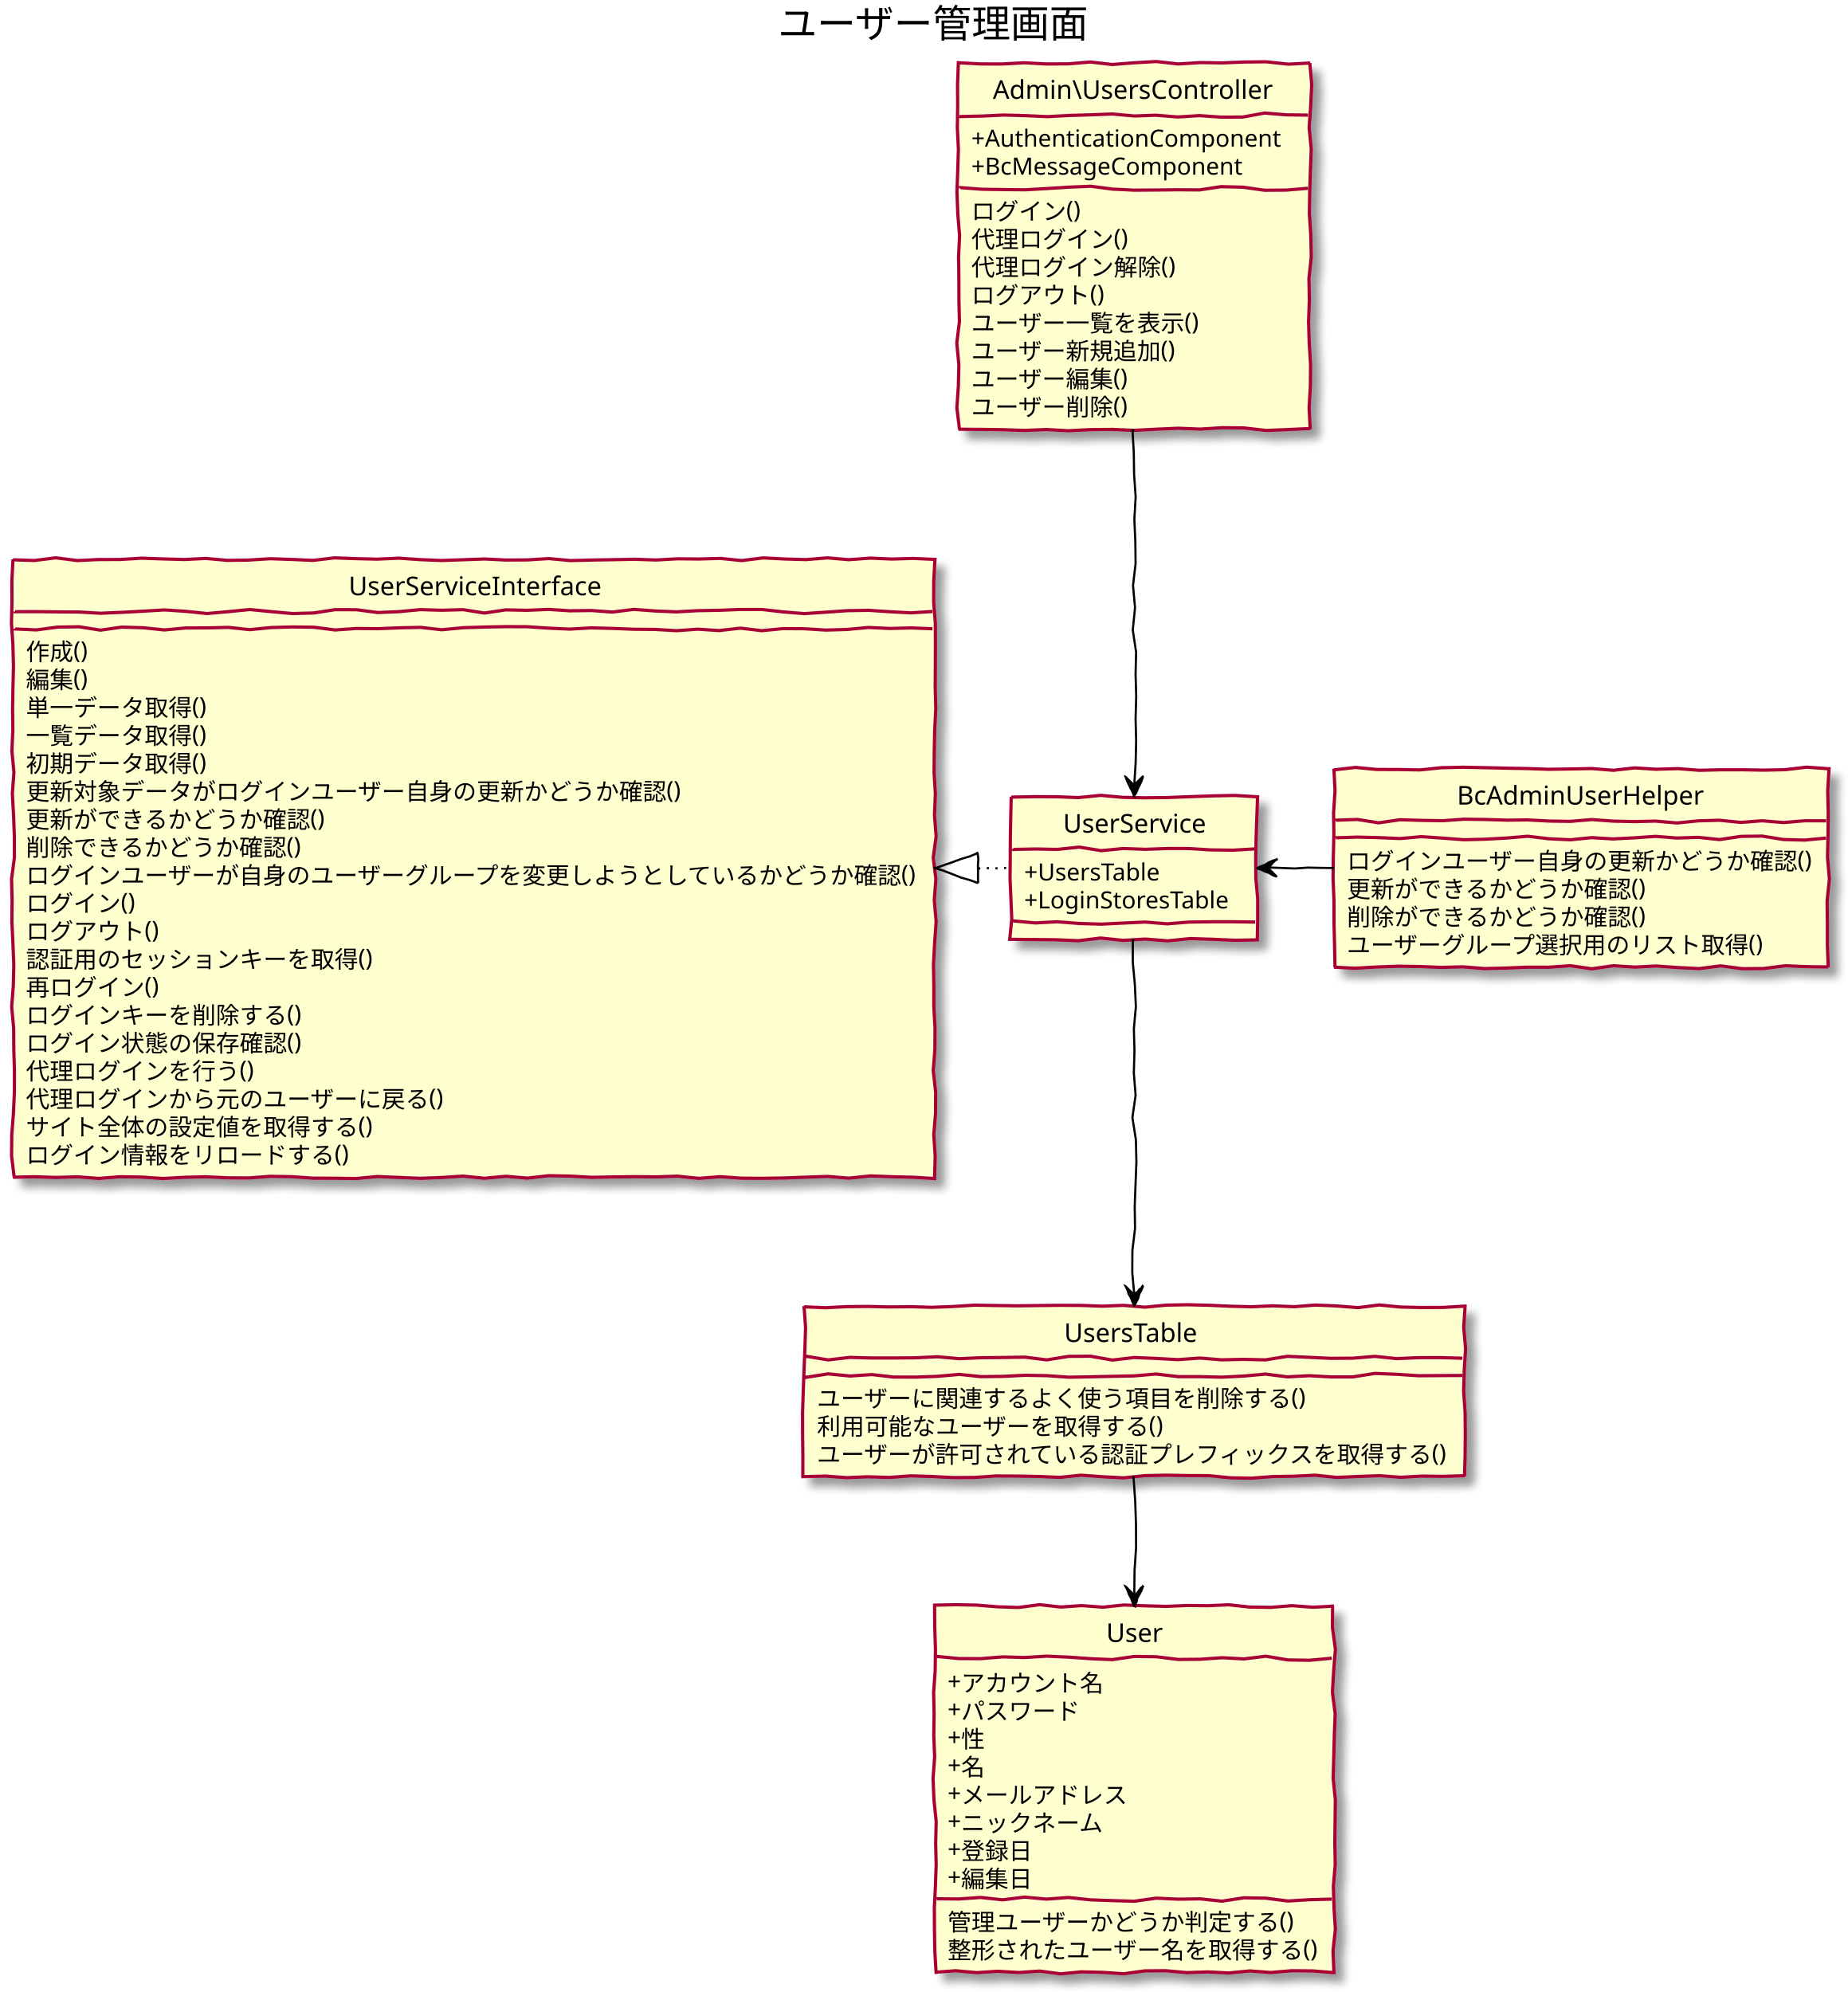
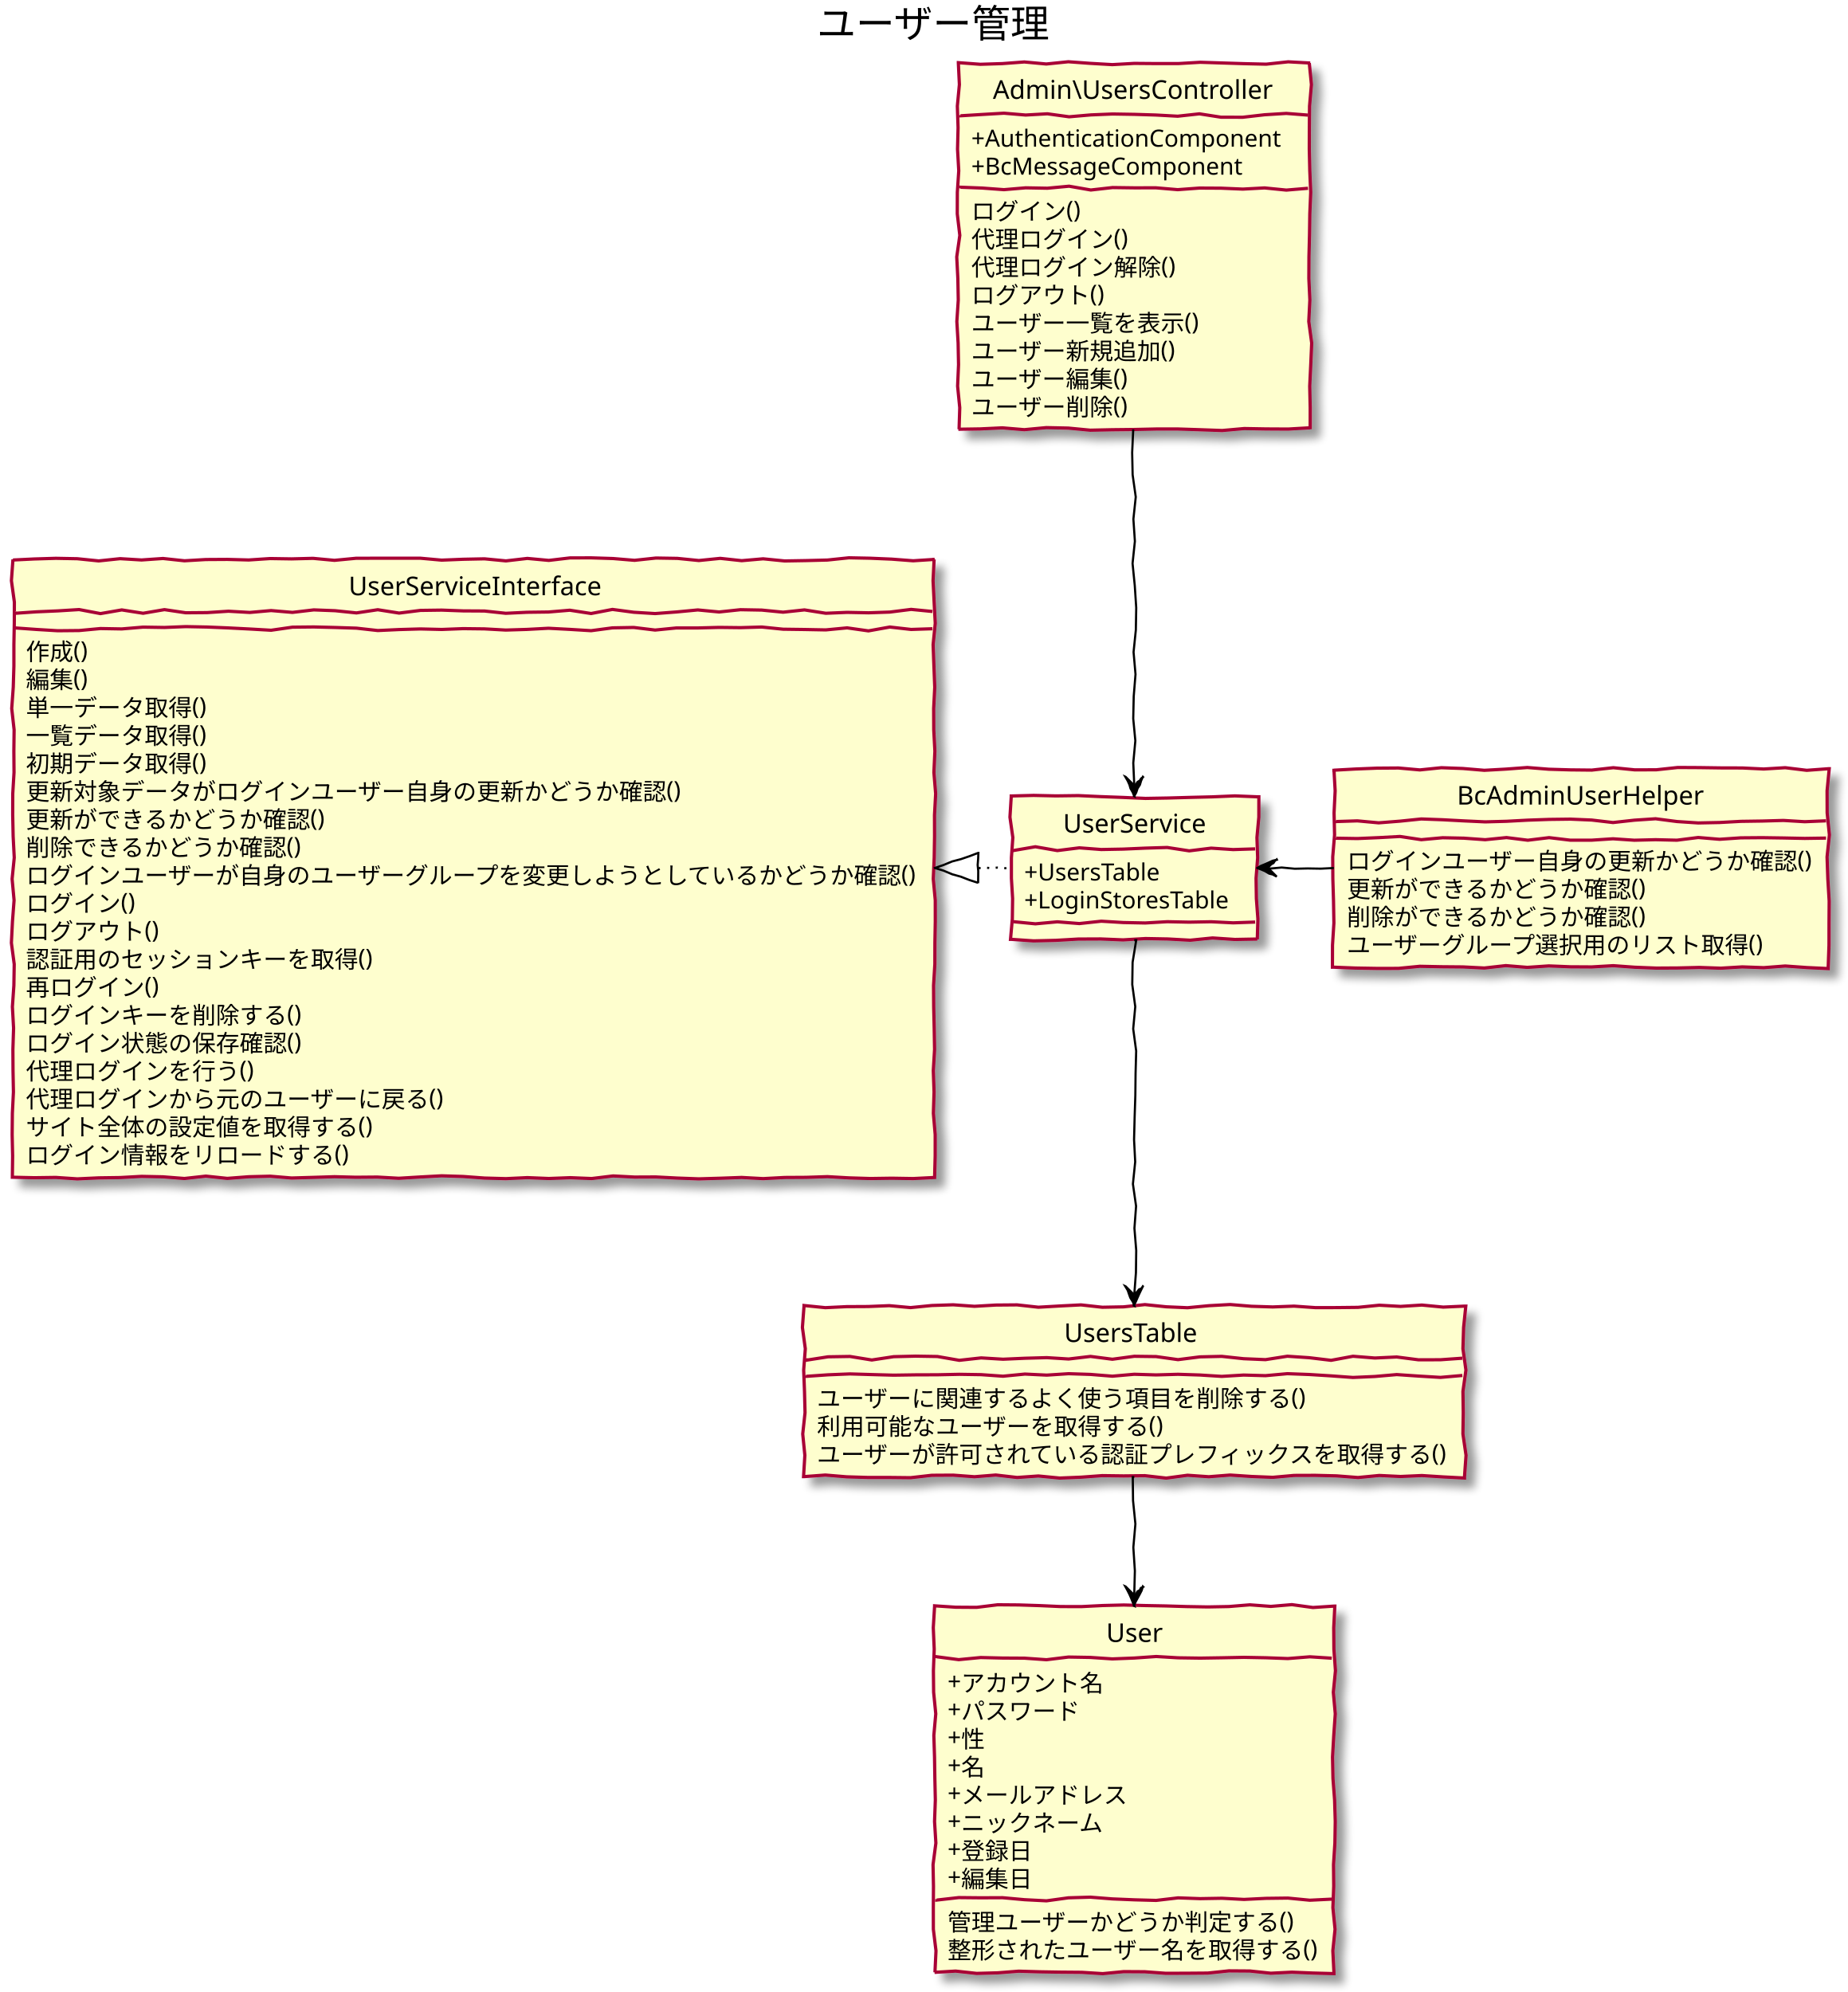
<svg xmlns="http://www.w3.org/2000/svg" contentScriptType="application/ecmascript" contentStyleType="text/css" height="923px" preserveAspectRatio="none" style="width:856px;height:923px;" version="1.1" viewBox="0 0 856 923" width="856px" zoomAndPan="magnify">
  <defs>
-     <filter height="300%" id="f0emrme" width="300%" x="-1" y="-1">
+     <filter height="300%" id="fytlqf5" width="300%" x="-1" y="-1">
      <feGaussianBlur result="blurOut" stdDeviation="2.0" />
      <feColorMatrix in="blurOut" result="blurOut2" type="matrix" values="0 0 0 0 0 0 0 0 0 0 0 0 0 0 0 0 0 0 .4 0" />
      <feOffset dx="4.0" dy="4.0" in="blurOut2" result="blurOut3" />
      <feBlend in="SourceGraphic" in2="blurOut3" mode="normal" />
    </filter>
  </defs>
  <g>
-     <text fill="#000000" font-family="sans-serif" font-size="18" lengthAdjust="spacingAndGlyphs" textLength="144" x="360.5" y="17.402">ユーザー管理画面</text>
-     <polygon fill="#FEFECE" filter="url(#f0emrme)" points="444,29.199,444,29.063,454.188,29.619,464.375,29.653,474.562,29.082,484.75,29.64,494.938,29.583,505.125,28.724,515.312,29.893,525.5,29.086,535.688,28.51,545.875,29.641,556.062,28.994,566.25,29.142,576.438,28.737,586.625,28.631,596.812,29.731,607,29.199,606.834,29.199,607.717,39.181,607.228,49.162,606.526,59.143,607.493,69.125,607.094,79.106,606.78,89.088,606.628,99.069,607.294,109.05,607.509,119.032,606.426,129.013,606.621,138.994,606.256,148.976,606.55,158.957,607.182,168.939,607.087,178.92,606.511,188.901,607,198.883,607,198.557,596.812,199.026,586.625,199.451,576.438,198.29,566.25,198.179,556.062,198.818,545.875,198.419,535.688,198.871,525.5,199.399,515.312,198.963,505.125,199.067,494.938,199.581,484.75,199.014,474.562,199.436,464.375,199.088,454.188,198.946,444,198.883,444.522,198.883,443.313,188.901,444.01,178.92,444.24,168.939,443.276,158.957,444.504,148.976,444.27,138.994,444.242,129.013,444.106,119.032,444.578,109.05,443.741,99.069,443.357,89.088,443.703,79.106,444.027,69.125,443.531,59.143,443.686,49.162,443.625,39.181,444,29.199" style="stroke: #A80036; stroke-width: 1.5;" />
+     <text fill="#000000" font-family="sans-serif" font-size="18" lengthAdjust="spacingAndGlyphs" textLength="108" x="378.5" y="17.402">ユーザー管理</text>
+     <polygon fill="#FEFECE" filter="url(#fytlqf5)" points="444,29.199,444,29.03,454.188,29.792,464.375,29.469,474.562,28.709,484.75,29.657,494.938,28.611,505.125,29.357,515.312,29.944,525.5,29.371,535.688,29.456,545.875,29.457,556.062,28.858,566.25,29.179,576.438,29.5,586.625,29.736,596.812,28.641,607,29.199,606.585,29.199,607.575,39.181,606.704,49.162,606.61,59.143,606.586,69.125,606.818,79.106,607.25,89.088,606.828,99.069,606.682,109.05,606.432,119.032,606.383,129.013,606.853,138.994,606.349,148.976,607.705,158.957,607.265,168.939,606.784,178.92,607.012,188.901,607,198.883,607,198.208,596.812,198.8,586.625,198.744,576.438,198.565,566.25,199.473,556.062,199.108,545.875,198.774,535.688,198.773,525.5,198.999,515.312,199.108,505.125,199.326,494.938,198.35,484.75,198.134,474.562,199.085,464.375,198.237,454.188,198.728,444,198.883,444.338,198.883,444.653,188.901,443.655,178.92,444.091,168.939,443.893,158.957,443.305,148.976,443.963,138.994,443.769,129.013,443.255,119.032,444.683,109.05,443.505,99.069,443.532,89.088,444.191,79.106,443.621,69.125,443.87,59.143,443.536,49.162,444.483,39.181,444,29.199" style="stroke: #A80036; stroke-width: 1.5;" />
    <text fill="#000000" font-family="sans-serif" font-size="12" lengthAdjust="spacingAndGlyphs" textLength="131" x="460" y="45.801">Admin\UsersController</text>
-     <path d="M445,53.332 L445,53.994 L455.062,53.775 L465.125,53.301 L475.188,53.592 L485.25,54.041 L495.312,53.51 L505.375,53.201 L515.438,52.822 L525.5,53.739 L535.562,53.393 L545.625,54.204 L555.688,53.571 L565.75,54.272 L575.812,54.227 L585.875,52.379 L595.938,53.209 L606,53.332 " fill="#FEFECE" style="stroke: #A80036; stroke-width: 1.5;" />
+     <path d="M445,53.332 L445,53.653 L455.062,53.036 L465.125,52.451 L475.188,53.299 L485.25,52.729 L495.312,54.113 L505.375,53.241 L515.438,52.82 L525.5,52.985 L535.562,53.294 L545.625,53.848 L555.688,52.743 L565.75,54.315 L575.812,54.324 L585.875,53.174 L595.938,52.548 L606,53.332 " fill="#FEFECE" style="stroke: #A80036; stroke-width: 1.5;" />
    <text fill="#000000" font-family="sans-serif" font-size="11" lengthAdjust="spacingAndGlyphs" textLength="151" x="450" y="67.967">+AuthenticationComponent</text>
    <text fill="#000000" font-family="sans-serif" font-size="11" lengthAdjust="spacingAndGlyphs" textLength="130" x="450" y="80.922">+BcMessageComponent</text>
-     <path d="M445,87.242 L445,86.943 L455.062,87.695 L465.125,87.843 L475.188,87.938 L485.25,87.345 L495.312,86.719 L505.375,86.303 L515.438,87.617 L525.5,88.112 L535.562,88.044 L545.625,87.929 L555.688,88 L565.75,86.484 L575.812,86.73 L585.875,88.156 L595.938,88.079 L606,87.242 " fill="#FEFECE" style="stroke: #A80036; stroke-width: 1.5;" />
+     <path d="M445,87.242 L445,86.749 L455.062,87.135 L465.125,87.883 L475.188,87.028 L485.25,87.214 L495.312,86.277 L505.375,88.039 L515.438,86.904 L525.5,87.037 L535.562,87.024 L545.625,87.881 L555.688,87.143 L565.75,87.197 L575.812,87.619 L585.875,87.073 L595.938,88.078 L606,87.242 " fill="#FEFECE" style="stroke: #A80036; stroke-width: 1.5;" />
    <text fill="#000000" font-family="sans-serif" font-size="11" lengthAdjust="spacingAndGlyphs" textLength="52" x="450" y="101.877">ログイン()</text>
    <text fill="#000000" font-family="sans-serif" font-size="11" lengthAdjust="spacingAndGlyphs" textLength="74" x="450" y="114.832">代理ログイン()</text>
    <text fill="#000000" font-family="sans-serif" font-size="11" lengthAdjust="spacingAndGlyphs" textLength="96" x="450" y="127.787">代理ログイン解除()</text>
    <text fill="#000000" font-family="sans-serif" font-size="11" lengthAdjust="spacingAndGlyphs" textLength="63" x="450" y="140.742">ログアウト()</text>
    <text fill="#000000" font-family="sans-serif" font-size="11" lengthAdjust="spacingAndGlyphs" textLength="107" x="450" y="153.697">ユーザー一覧を表示()</text>
    <text fill="#000000" font-family="sans-serif" font-size="11" lengthAdjust="spacingAndGlyphs" textLength="96" x="450" y="166.652">ユーザー新規追加()</text>
    <text fill="#000000" font-family="sans-serif" font-size="11" lengthAdjust="spacingAndGlyphs" textLength="74" x="450" y="179.607">ユーザー編集()</text>
    <text fill="#000000" font-family="sans-serif" font-size="11" lengthAdjust="spacingAndGlyphs" textLength="74" x="450" y="192.562">ユーザー削除()</text>
-     <polygon fill="#FEFECE" filter="url(#f0emrme)" points="618,356.199,618,356.726,627.957,355.586,637.913,356.535,647.87,356.565,657.826,356.746,667.783,355.725,677.739,355.495,687.696,355.702,697.652,355.933,707.609,356.115,717.565,356.456,727.522,356.306,737.478,356.109,747.435,356.92,757.391,355.801,767.348,356.444,777.304,356.143,787.261,356.929,797.217,356.682,807.174,356.672,817.13,356.847,827.087,356.629,837.043,355.465,847,356.199,847.375,356.199,846.777,366.416,847.015,376.633,846.922,386.85,846.675,397.067,847.55,407.284,846.504,417.501,846.628,427.718,846.635,437.935,847,448.152,847,448.017,837.043,447.905,827.087,447.474,817.13,448.773,807.174,448.848,797.217,447.522,787.261,448.805,777.304,448.313,767.348,447.593,757.391,448.097,747.435,447.471,737.478,448.898,727.522,447.453,717.565,448.161,707.609,448.147,697.652,448.549,687.696,448.788,677.739,447.974,667.783,448.252,657.826,447.841,647.87,447.693,637.913,448.044,627.957,448.624,618,448.152,618.489,448.152,618.3,437.935,618.041,427.718,618.025,417.501,617.62,407.284,617.727,397.067,617.98,386.85,617.843,376.633,618.512,366.416,618,356.199" style="stroke: #A80036; stroke-width: 1.5;" />
+     <polygon fill="#FEFECE" filter="url(#fytlqf5)" points="618,356.199,618,356.872,627.957,356.326,637.913,355.926,647.87,355.853,657.826,356.743,667.783,355.718,677.739,356.087,687.696,356.925,697.652,356.369,707.609,355.625,717.565,356.428,727.522,356.722,737.478,356.824,747.435,355.717,757.391,356.715,767.348,356.683,777.304,355.615,787.261,355.669,797.217,355.812,807.174,355.841,817.13,356.321,827.087,355.714,837.043,356.932,847,356.199,847.475,356.199,846.481,366.416,846.515,376.633,847.551,386.85,846.471,397.067,846.828,407.284,847.447,417.501,847.375,427.718,847.361,437.935,847,448.152,847,448.785,837.043,448.311,827.087,447.597,817.13,448.365,807.174,448.008,797.217,448.608,787.261,448.262,777.304,448.505,767.348,448.565,757.391,448.168,747.435,447.443,737.478,448.022,727.522,447.962,717.565,447.551,707.609,448.235,697.652,447.413,687.696,448.526,677.739,448.021,667.783,447.934,657.826,447.733,647.87,448.697,637.913,448.71,627.957,448.541,618,448.152,617.315,448.152,617.344,437.935,617.992,427.718,617.814,417.501,617.506,407.284,617.45,397.067,618.302,386.85,618.07,376.633,618.575,366.416,618,356.199" style="stroke: #A80036; stroke-width: 1.5;" />
    <text fill="#000000" font-family="sans-serif" font-size="12" lengthAdjust="spacingAndGlyphs" textLength="115" x="675" y="372.801">BcAdminUserHelper</text>
-     <path d="M619,380.332 L619,380.048 L628.87,379.693 L638.739,381.27 L648.609,379.826 L658.478,380.125 L668.348,380.285 L678.217,379.579 L688.087,379.707 L697.957,380.018 L707.826,379.915 L717.696,380.442 L727.565,380.589 L737.435,379.748 L747.304,380.474 L757.174,380.692 L767.043,380.457 L776.913,381.329 L786.783,380.339 L796.652,380.073 L806.522,381.065 L816.391,380.309 L826.261,381.133 L836.13,380.297 L846,380.332 " fill="#FEFECE" style="stroke: #A80036; stroke-width: 1.5;" />
-     <path d="M619,388.332 L619,388.191 L628.87,387.877 L638.739,388.113 L648.609,388.544 L658.478,387.665 L668.348,388.339 L678.217,389.1 L688.087,388.848 L697.957,388.308 L707.826,387.484 L717.696,388.654 L727.565,389.122 L737.435,388.116 L747.304,388.726 L757.174,388.209 L767.043,387.524 L776.913,388.305 L786.783,387.983 L796.652,389.029 L806.522,387.542 L816.391,387.404 L826.261,389 L836.13,389.257 L846,388.332 " fill="#FEFECE" style="stroke: #A80036; stroke-width: 1.5;" />
+     <path d="M619,380.332 L619,380.67 L628.87,380.35 L638.739,381.264 L648.609,380.488 L658.478,379.467 L668.348,379.832 L678.217,380.357 L688.087,380.815 L697.957,380.549 L707.826,380.019 L717.696,379.675 L727.565,379.551 L737.435,379.969 L747.304,381.127 L757.174,380.031 L767.043,379.376 L776.913,380.663 L786.783,381.314 L796.652,381.114 L806.522,380.578 L816.391,380.433 L826.261,380.154 L836.13,380.744 L846,380.332 " fill="#FEFECE" style="stroke: #A80036; stroke-width: 1.5;" />
+     <path d="M619,388.332 L619,388.382 L628.87,388.545 L638.739,388.119 L648.609,387.58 L658.478,389.072 L668.348,388.166 L678.217,388.373 L688.087,389.081 L697.957,388.087 L707.826,389.322 L717.696,388.12 L727.565,389.304 L737.435,389.293 L747.304,388.654 L757.174,389.319 L767.043,389.075 L776.913,389.306 L786.783,388.054 L796.652,388.887 L806.522,388.212 L816.391,388.133 L826.261,388.279 L836.13,388.477 L846,388.332 " fill="#FEFECE" style="stroke: #A80036; stroke-width: 1.5;" />
    <text fill="#000000" font-family="sans-serif" font-size="11" lengthAdjust="spacingAndGlyphs" textLength="217" x="624" y="402.967">ログインユーザー自身の更新かどうか確認()</text>
    <text fill="#000000" font-family="sans-serif" font-size="11" lengthAdjust="spacingAndGlyphs" textLength="140" x="624" y="415.922">更新ができるかどうか確認()</text>
    <text fill="#000000" font-family="sans-serif" font-size="11" lengthAdjust="spacingAndGlyphs" textLength="140" x="624" y="428.877">削除ができるかどうか確認()</text>
    <text fill="#000000" font-family="sans-serif" font-size="11" lengthAdjust="spacingAndGlyphs" textLength="195" x="624" y="441.832">ユーザーグループ選択用のリスト取得()</text>
-     <polygon fill="#FEFECE" filter="url(#f0emrme)" points="468.5,369.199,468.5,369.344,478.864,369.14,489.227,369.165,499.591,369.567,509.954,368.523,520.318,369.467,530.682,369.656,541.045,369.536,551.409,369.137,561.773,368.771,572.136,368.569,582.5,369.199,582.639,369.199,582.287,378.634,581.958,388.069,581.757,397.503,581.818,406.938,582.685,416.373,582.69,425.808,582.5,435.242,582.5,435.474,572.136,435.677,561.773,435.212,551.409,434.883,541.045,435.946,530.682,435.111,520.318,435.723,509.954,434.633,499.591,435.885,489.227,435.443,478.864,435.324,468.5,435.242,467.806,435.242,468.746,425.808,468.361,416.373,467.946,406.938,468.046,397.503,468.102,388.069,468.271,378.634,468.5,369.199" style="stroke: #A80036; stroke-width: 1.5;" />
+     <polygon fill="#FEFECE" filter="url(#fytlqf5)" points="468.5,369.199,468.5,368.819,478.864,368.55,489.227,368.779,499.591,368.64,509.954,369.118,520.318,369.493,530.682,369.945,541.045,369.762,551.409,369.472,561.773,369.219,572.136,368.776,582.5,369.199,583.227,369.199,583.208,378.634,582.337,388.069,582.666,397.503,581.925,406.938,582.075,416.373,582.776,425.808,582.5,435.242,582.5,435.102,572.136,435.295,561.773,434.599,551.409,435.644,541.045,435.069,530.682,434.877,520.318,435.489,509.954,435.061,499.591,435.107,489.227,435.703,478.864,435.951,468.5,435.242,468.168,435.242,469.008,425.808,469.142,416.373,468.578,406.938,468.579,397.503,469.247,388.069,467.907,378.634,468.5,369.199" style="stroke: #A80036; stroke-width: 1.5;" />
    <text fill="#000000" font-family="sans-serif" font-size="12" lengthAdjust="spacingAndGlyphs" textLength="66" x="492.5" y="385.801">UserService</text>
-     <path d="M469.5,393.332 L469.5,393.578 L479.682,393.384 L489.864,393.566 L500.046,392.515 L510.227,394.155 L520.409,393.157 L530.591,393.531 L540.773,393.164 L550.955,393.175 L561.136,393.817 L571.318,393.925 L581.5,393.332 " fill="#FEFECE" style="stroke: #A80036; stroke-width: 1.5;" />
+     <path d="M469.5,393.332 L469.5,394.1 L479.682,392.344 L489.864,394.124 L500.046,392.844 L510.227,393.625 L520.409,393.436 L530.591,392.983 L540.773,392.677 L550.955,394.245 L561.136,392.989 L571.318,393.653 L581.5,393.332 " fill="#FEFECE" style="stroke: #A80036; stroke-width: 1.5;" />
    <text fill="#000000" font-family="sans-serif" font-size="11" lengthAdjust="spacingAndGlyphs" textLength="69" x="474.5" y="407.967">+UsersTable</text>
    <text fill="#000000" font-family="sans-serif" font-size="11" lengthAdjust="spacingAndGlyphs" textLength="102" x="474.5" y="420.922">+LoginStoresTable</text>
-     <path d="M469.5,427.242 L469.5,426.705 L479.682,427.639 L489.864,427.104 L500.046,427.9 L510.227,428.212 L520.409,427.704 L530.591,427.235 L540.773,428.064 L550.955,427.236 L561.136,427.108 L571.318,427.102 L581.5,427.242 " fill="#FEFECE" style="stroke: #A80036; stroke-width: 1.5;" />
-     <polygon fill="#FEFECE" filter="url(#f0emrme)" points="6,259.199,6,259.389,15.93,259.702,25.86,258.464,35.791,259.735,45.721,259.262,55.651,259.246,65.581,258.638,75.512,258.976,85.442,259.256,95.372,258.748,105.302,259.647,115.233,259.509,125.163,258.885,135.093,259.217,145.023,259.66,154.953,258.483,164.884,258.852,174.814,259.083,184.744,258.629,194.674,259.31,204.605,259.702,214.535,259.363,224.465,259.01,234.395,259.491,244.326,259.441,254.256,258.817,264.186,259.742,274.116,259.499,284.046,259.335,293.977,259.141,303.907,259.48,313.837,258.913,323.767,259.021,333.698,258.745,343.628,259.745,353.558,258.5,363.488,259.006,373.419,259.295,383.349,258.483,393.279,259.333,403.209,258.602,413.139,259.031,423.07,258.745,433,259.199,433.174,259.199,432.595,269.071,432.557,278.943,433.351,288.814,433.383,298.686,433.346,308.558,433.283,318.429,433.546,328.301,433.047,338.173,432.845,348.045,432.753,357.916,433.353,367.788,432.942,377.66,433.708,387.531,432.358,397.403,433.595,407.275,432.847,417.146,433.713,427.018,433.018,436.89,432.475,446.762,432.639,456.633,432.649,466.505,433.189,476.377,433.132,486.248,432.374,496.12,433.485,505.992,433.444,515.863,432.613,525.735,433.263,535.607,433,545.479,433,546.077,423.07,545.48,413.139,545.232,403.209,544.869,393.279,545.901,383.349,545.095,373.419,545.443,363.488,545.808,353.558,545.975,343.628,545.92,333.698,545.212,323.767,546,313.837,544.979,303.907,545.307,293.977,545.214,284.046,545.332,274.116,545.517,264.186,544.951,254.256,544.767,244.326,545.88,234.395,545.035,224.465,545.95,214.535,544.956,204.605,545.601,194.674,545.979,184.744,545.567,174.814,545.145,164.884,546.082,154.953,545.941,145.023,545.906,135.093,545.211,125.163,545.058,115.233,545.803,105.302,545.737,95.372,545.26,85.442,545.508,75.512,546.058,65.581,545.407,55.651,545.231,45.721,546.026,35.791,545.267,25.86,545.569,15.93,545.235,6,545.479,6.563,545.479,5.371,535.607,5.456,525.735,6.218,515.863,6.664,505.992,6.688,496.12,6.391,486.248,6.316,476.377,5.407,466.505,6.178,456.633,6.386,446.762,5.975,436.89,5.506,427.018,5.604,417.146,5.358,407.275,6.659,397.403,6.65,387.531,6.273,377.66,5.715,367.788,6.454,357.916,5.524,348.045,5.945,338.173,5.825,328.301,5.997,318.429,6.244,308.558,5.966,298.686,5.314,288.814,5.553,278.943,5.507,269.071,6,259.199" style="stroke: #A80036; stroke-width: 1.5;" />
+     <path d="M469.5,427.242 L469.5,427.065 L479.682,428.057 L489.864,427.124 L500.046,427.94 L510.227,426.842 L520.409,427.46 L530.591,427.664 L540.773,427.072 L550.955,427.282 L561.136,427.092 L571.318,427.602 L581.5,427.242 " fill="#FEFECE" style="stroke: #A80036; stroke-width: 1.5;" />
+     <polygon fill="#FEFECE" filter="url(#fytlqf5)" points="6,259.199,6,259.48,15.93,258.998,25.86,258.698,35.791,258.886,45.721,259.9,55.651,258.858,65.581,259.464,75.512,258.776,85.442,259.842,95.372,259.259,105.302,259.199,115.233,259.465,125.163,258.808,135.093,258.96,145.023,258.709,154.953,259.636,164.884,258.683,174.814,258.649,184.744,258.659,194.674,258.641,204.605,259.542,214.535,259.14,224.465,258.934,234.395,259.888,244.326,258.743,254.256,259.668,264.186,258.493,274.116,258.486,284.046,258.8,293.977,259.629,303.907,258.566,313.837,258.73,323.767,259.725,333.698,258.718,343.628,259.792,353.558,258.925,363.488,259.916,373.419,259.748,383.349,259.495,393.279,258.456,403.209,258.657,413.139,259.082,423.07,259.841,433,259.199,432.774,259.199,432.279,269.071,432.772,278.943,433.3,288.814,432.307,298.686,432.674,308.558,433.065,318.429,432.558,328.301,432.601,338.173,433.127,348.045,432.669,357.916,433.486,367.788,432.947,377.66,432.974,387.531,432.812,397.403,432.376,407.275,433.305,417.146,433.315,427.018,433.133,436.89,433.11,446.762,432.508,456.633,432.57,466.505,432.805,476.377,432.982,486.248,432.394,496.12,432.742,505.992,432.428,515.863,433.267,525.735,433.26,535.607,433,545.479,433,545.583,423.07,546.086,413.139,545.926,403.209,546.071,393.279,545.763,383.349,545.199,373.419,545.525,363.488,545.583,353.558,546.116,343.628,545.57,333.698,545.932,323.767,546.222,313.837,545.858,303.907,545.345,293.977,545.39,284.046,544.872,274.116,546.077,264.186,545.674,254.256,546.06,244.326,545.649,234.395,546.126,224.465,545.851,214.535,545.12,204.605,544.812,194.674,545.351,184.744,545.949,174.814,545.392,164.884,545.477,154.953,545.225,145.023,545.539,135.093,545.825,125.163,544.994,115.233,545.241,105.302,546.005,95.372,544.957,85.442,546.052,75.512,545.279,65.581,545.069,55.651,545.619,45.721,545.76,35.791,546.228,25.86,545.558,15.93,545.698,6,545.479,5.726,545.479,5.854,535.607,5.633,525.735,5.731,515.863,6.223,505.992,6.032,496.12,5.973,486.248,6.292,476.377,5.745,466.505,6.428,456.633,6.59,446.762,5.278,436.89,5.77,427.018,6.521,417.146,5.612,407.275,6.602,397.403,6.09,387.531,5.884,377.66,5.907,367.788,6.499,357.916,6.417,348.045,6.541,338.173,5.433,328.301,6.142,318.429,6.436,308.558,6.434,298.686,6.623,288.814,6.654,278.943,5.289,269.071,6,259.199" style="stroke: #A80036; stroke-width: 1.5;" />
    <text fill="#000000" font-family="sans-serif" font-size="12" lengthAdjust="spacingAndGlyphs" textLength="116" x="161.5" y="275.801">UserServiceInterface</text>
-     <path d="M7,283.332 L7,283.427 L16.884,283.399 L26.767,283.517 L36.651,283.578 L46.535,284.15 L56.419,283.73 L66.302,283.201 L76.186,282.612 L86.07,283.264 L95.954,284.279 L105.837,283.405 L115.721,282.429 L125.605,283.4 L135.488,284.284 L145.372,284.023 L155.256,282.486 L165.139,282.523 L175.023,283.819 L184.907,283.404 L194.791,282.472 L204.674,282.763 L214.558,282.49 L224.442,284.061 L234.326,282.585 L244.209,282.787 L254.093,282.362 L263.977,283.021 L273.861,282.882 L283.744,283.604 L293.628,282.356 L303.512,283.105 L313.395,283.51 L323.279,282.959 L333.163,282.785 L343.046,282.389 L352.93,282.401 L362.814,283.528 L372.698,284.316 L382.581,283.656 L392.465,282.961 L402.349,282.797 L412.233,283.447 L422.116,283.967 L432,283.332 " fill="#FEFECE" style="stroke: #A80036; stroke-width: 1.5;" />
-     <path d="M7,291.332 L7,291.436 L16.884,291.872 L26.767,290.566 L36.651,290.424 L46.535,291.981 L56.419,290.582 L66.302,290.864 L76.186,291.889 L86.07,290.968 L95.954,290.94 L105.837,290.701 L115.721,291.754 L125.605,290.776 L135.488,290.504 L145.372,290.62 L155.256,291.899 L165.139,291.212 L175.023,291.311 L184.907,290.906 L194.791,290.698 L204.674,291.793 L214.558,290.846 L224.442,290.54 L234.326,290.353 L244.209,290.389 L254.093,291.053 L263.977,291.495 L273.861,290.928 L283.744,291.179 L293.628,291.561 L303.512,291.651 L313.395,292.236 L323.279,291.537 L333.163,292.182 L343.046,291.051 L352.93,292.228 L362.814,291.279 L372.698,291.326 L382.581,291.953 L392.465,291.665 L402.349,290.737 L412.233,291.202 L422.116,290.952 L432,291.332 " fill="#FEFECE" style="stroke: #A80036; stroke-width: 1.5;" />
+     <path d="M7,283.332 L7,284.17 L16.884,283.489 L26.767,283.058 L36.651,282.443 L46.535,284.316 L56.419,282.606 L66.302,284.159 L76.186,282.473 L86.07,283.935 L95.954,283.853 L105.837,283.209 L115.721,283.783 L125.605,282.905 L135.488,283.753 L145.372,282.593 L155.256,282.973 L165.139,283.996 L175.023,282.517 L184.907,284.078 L194.791,282.831 L204.674,282.698 L214.558,283.056 L224.442,283.115 L234.326,284.171 L244.209,283.702 L254.093,283.574 L263.977,282.746 L273.861,284.274 L283.744,282.377 L293.628,283.693 L303.512,284.301 L313.395,283.554 L323.279,282.616 L333.163,283.557 L343.046,282.504 L352.93,282.684 L362.814,283.658 L372.698,282.6 L382.581,284.159 L392.465,283.744 L402.349,283.945 L412.233,283.611 L422.116,282.361 L432,283.332 " fill="#FEFECE" style="stroke: #A80036; stroke-width: 1.5;" />
+     <path d="M7,291.332 L7,290.95 L16.884,291.659 L26.767,292.257 L36.651,292.162 L46.535,291.239 L56.419,291.413 L66.302,290.584 L76.186,290.738 L86.07,290.338 L95.954,290.538 L105.837,290.948 L115.721,291.454 L125.605,292.026 L135.488,290.603 L145.372,290.5 L155.256,290.745 L165.139,291.058 L175.023,292.162 L184.907,291.703 L194.791,291.421 L204.674,291.662 L214.558,291.279 L224.442,291.393 L234.326,291.94 L244.209,291.637 L254.093,291.103 L263.977,291.625 L273.861,292.232 L283.744,290.918 L293.628,290.737 L303.512,291.94 L313.395,290.958 L323.279,290.965 L333.163,290.707 L343.046,290.823 L352.93,290.537 L362.814,291.545 L372.698,291.678 L382.581,291.865 L392.465,290.923 L402.349,292.322 L412.233,290.537 L422.116,291.657 L432,291.332 " fill="#FEFECE" style="stroke: #A80036; stroke-width: 1.5;" />
    <text fill="#000000" font-family="sans-serif" font-size="11" lengthAdjust="spacingAndGlyphs" textLength="30" x="12" y="305.967">作成()</text>
    <text fill="#000000" font-family="sans-serif" font-size="11" lengthAdjust="spacingAndGlyphs" textLength="30" x="12" y="318.922">編集()</text>
    <text fill="#000000" font-family="sans-serif" font-size="11" lengthAdjust="spacingAndGlyphs" textLength="85" x="12" y="331.877">単一データ取得()</text>
    <text fill="#000000" font-family="sans-serif" font-size="11" lengthAdjust="spacingAndGlyphs" textLength="85" x="12" y="344.832">一覧データ取得()</text>
    <text fill="#000000" font-family="sans-serif" font-size="11" lengthAdjust="spacingAndGlyphs" textLength="85" x="12" y="357.787">初期データ取得()</text>
    <text fill="#000000" font-family="sans-serif" font-size="11" lengthAdjust="spacingAndGlyphs" textLength="305" x="12" y="370.742">更新対象データがログインユーザー自身の更新かどうか確認()</text>
    <text fill="#000000" font-family="sans-serif" font-size="11" lengthAdjust="spacingAndGlyphs" textLength="140" x="12" y="383.697">更新ができるかどうか確認()</text>
    <text fill="#000000" font-family="sans-serif" font-size="11" lengthAdjust="spacingAndGlyphs" textLength="129" x="12" y="396.652">削除できるかどうか確認()</text>
    <text fill="#000000" font-family="sans-serif" font-size="11" lengthAdjust="spacingAndGlyphs" textLength="415" x="12" y="409.607">ログインユーザーが自身のユーザーグループを変更しようとしているかどうか確認()</text>
    <text fill="#000000" font-family="sans-serif" font-size="11" lengthAdjust="spacingAndGlyphs" textLength="52" x="12" y="422.562">ログイン()</text>
    <text fill="#000000" font-family="sans-serif" font-size="11" lengthAdjust="spacingAndGlyphs" textLength="63" x="12" y="435.518">ログアウト()</text>
    <text fill="#000000" font-family="sans-serif" font-size="11" lengthAdjust="spacingAndGlyphs" textLength="162" x="12" y="448.473">認証用のセッションキーを取得()</text>
    <text fill="#000000" font-family="sans-serif" font-size="11" lengthAdjust="spacingAndGlyphs" textLength="63" x="12" y="461.428">再ログイン()</text>
    <text fill="#000000" font-family="sans-serif" font-size="11" lengthAdjust="spacingAndGlyphs" textLength="129" x="12" y="474.383">ログインキーを削除する()</text>
    <text fill="#000000" font-family="sans-serif" font-size="11" lengthAdjust="spacingAndGlyphs" textLength="129" x="12" y="487.338">ログイン状態の保存確認()</text>
    <text fill="#000000" font-family="sans-serif" font-size="11" lengthAdjust="spacingAndGlyphs" textLength="107" x="12" y="500.293">代理ログインを行う()</text>
    <text fill="#000000" font-family="sans-serif" font-size="11" lengthAdjust="spacingAndGlyphs" textLength="195" x="12" y="513.248">代理ログインから元のユーザーに戻る()</text>
    <text fill="#000000" font-family="sans-serif" font-size="11" lengthAdjust="spacingAndGlyphs" textLength="162" x="12" y="526.203">サイト全体の設定値を取得する()</text>
    <text fill="#000000" font-family="sans-serif" font-size="11" lengthAdjust="spacingAndGlyphs" textLength="151" x="12" y="539.158">ログイン情報をリロードする()</text>
-     <polygon fill="#FEFECE" filter="url(#f0emrme)" points="372.5,605.199,372.5,605.508,382.371,605.944,392.242,605.438,402.113,605.342,411.984,605.571,421.855,605.452,431.726,605.745,441.597,605.373,451.468,604.745,461.339,604.915,471.21,605.055,481.081,604.929,490.952,604.819,500.823,604.867,510.693,605.217,520.564,604.837,530.436,605.681,540.307,604.736,550.177,604.561,560.048,604.796,569.919,605.24,579.79,605.494,589.661,605.055,599.532,605.47,609.403,604.703,619.274,605.109,629.145,605.896,639.016,604.654,648.887,605.622,658.758,605.844,668.629,605.799,678.5,605.199,678.778,605.199,678.136,615.074,679.01,624.949,678.382,634.823,678.11,644.698,678.786,654.573,678.87,664.448,678.778,674.322,678.5,684.197,678.5,683.764,668.629,684.079,658.758,683.95,648.887,684.5,639.016,683.755,629.145,684.126,619.274,684.572,609.403,683.537,599.532,684,589.661,684.169,579.79,684.928,569.919,684.74,560.048,683.75,550.177,683.705,540.307,683.534,530.436,683.735,520.564,684.765,510.693,684.242,500.823,683.531,490.952,684.543,481.081,684.129,471.21,683.942,461.339,683.889,451.468,684.584,441.597,684.639,431.726,684.134,421.855,683.835,411.984,684.579,402.113,684.268,392.242,684.675,382.371,683.943,372.5,684.197,371.946,684.197,371.969,674.322,371.829,664.448,371.815,654.573,372.147,644.698,372.506,634.823,372.904,624.949,373.222,615.074,372.5,605.199" style="stroke: #A80036; stroke-width: 1.5;" />
+     <polygon fill="#FEFECE" filter="url(#fytlqf5)" points="372.5,605.199,372.5,604.909,382.371,605.913,392.242,605.436,402.113,605.384,411.984,604.98,421.855,605.886,431.726,604.905,441.597,604.58,451.468,605.28,461.339,604.702,471.21,604.619,481.081,605.704,490.952,605.133,500.823,604.626,510.693,605.721,520.564,605.531,530.436,604.49,540.307,605.507,550.177,605.94,560.048,604.998,569.919,604.455,579.79,605.271,589.661,605.576,599.532,605.201,609.403,605.895,619.274,605.881,629.145,605.769,639.016,604.772,648.887,605.33,658.758,604.7,668.629,605.65,678.5,605.199,679.103,605.199,678.078,615.074,677.77,624.949,679.156,634.823,677.777,644.698,677.918,654.573,677.768,664.448,679.208,674.322,678.5,684.197,678.5,684.837,668.629,684.327,658.758,683.693,648.887,684.135,639.016,683.659,629.145,684.614,619.274,683.845,609.403,683.603,599.532,683.637,589.661,684.521,579.79,684.123,569.919,683.462,560.048,684.245,550.177,683.557,540.307,684.882,530.436,683.752,520.564,683.861,510.693,683.729,500.823,684.456,490.952,684.858,481.081,683.898,471.21,684.594,461.339,683.451,451.468,684.247,441.597,683.51,431.726,683.571,421.855,684.69,411.984,684.584,402.113,684.583,392.242,684.285,382.371,683.462,372.5,684.197,372.28,684.197,372.89,674.322,371.903,664.448,372.973,654.573,372.724,644.698,372.338,634.823,373.103,624.949,371.752,615.074,372.5,605.199" style="stroke: #A80036; stroke-width: 1.5;" />
    <text fill="#000000" font-family="sans-serif" font-size="12" lengthAdjust="spacingAndGlyphs" textLength="65" x="493" y="621.801">UsersTable</text>
-     <path d="M373.5,629.332 L373.5,628.419 L383.633,630.122 L393.767,628.944 L403.9,629.238 L414.033,629.224 L424.167,629.142 L434.3,628.655 L444.433,629.557 L454.567,629.099 L464.7,629.005 L474.833,628.833 L484.967,630.112 L495.1,628.471 L505.233,628.413 L515.367,630.192 L525.5,629.012 L535.633,629.433 L545.767,629.987 L555.9,629.26 L566.033,630.078 L576.167,629.856 L586.3,630.096 L596.433,628.466 L606.567,628.92 L616.7,629.395 L626.833,629.322 L636.967,628.475 L647.1,629.527 L657.233,629.07 L667.367,629.059 L677.5,629.332 " fill="#FEFECE" style="stroke: #A80036; stroke-width: 1.5;" />
-     <path d="M373.5,637.332 L373.5,638.199 L383.633,636.577 L393.767,637.578 L403.9,636.913 L414.033,638.065 L424.167,638.092 L434.3,637.731 L444.433,636.832 L454.567,637.883 L464.7,637.745 L474.833,637.248 L484.967,637.419 L495.1,638.13 L505.233,637.95 L515.367,637.724 L525.5,637.524 L535.633,636.654 L545.767,637.865 L555.9,637.863 L566.033,638.115 L576.167,637.606 L586.3,636.689 L596.433,637.97 L606.567,637.445 L616.7,637.995 L626.833,637.984 L636.967,636.375 L647.1,636.79 L657.233,637.452 L667.367,637.38 L677.5,637.332 " fill="#FEFECE" style="stroke: #A80036; stroke-width: 1.5;" />
+     <path d="M373.5,629.332 L373.5,630.259 L383.633,628.679 L393.767,628.515 L403.9,630.16 L414.033,628.62 L424.167,628.374 L434.3,628.538 L444.433,630.308 L454.567,629.186 L464.7,629.8 L474.833,629.351 L484.967,629.064 L495.1,629.698 L505.233,628.501 L515.367,629.811 L525.5,628.443 L535.633,628.575 L545.767,629.997 L555.9,628.709 L566.033,628.475 L576.167,629.564 L586.3,629.995 L596.433,628.415 L606.567,629.094 L616.7,630.31 L626.833,628.429 L636.967,629.24 L647.1,628.763 L657.233,630.078 L667.367,630.042 L677.5,629.332 " fill="#FEFECE" style="stroke: #A80036; stroke-width: 1.5;" />
+     <path d="M373.5,637.332 L373.5,637.733 L383.633,637.024 L393.767,636.608 L403.9,636.912 L414.033,637.189 L424.167,637.039 L434.3,637.005 L444.433,636.792 L454.567,636.949 L464.7,637.671 L474.833,636.678 L484.967,637.165 L495.1,636.506 L505.233,636.839 L515.367,637.66 L525.5,636.767 L535.633,637.072 L545.767,636.782 L555.9,637.112 L566.033,637.752 L576.167,637.136 L586.3,637.418 L596.433,636.498 L606.567,636.878 L616.7,637.51 L626.833,638.252 L636.967,637.798 L647.1,636.914 L657.233,637.61 L667.367,638.219 L677.5,637.332 " fill="#FEFECE" style="stroke: #A80036; stroke-width: 1.5;" />
    <text fill="#000000" font-family="sans-serif" font-size="11" lengthAdjust="spacingAndGlyphs" textLength="228" x="378.5" y="651.967">ユーザーに関連するよく使う項目を削除する()</text>
    <text fill="#000000" font-family="sans-serif" font-size="11" lengthAdjust="spacingAndGlyphs" textLength="162" x="378.5" y="664.922">利用可能なユーザーを取得する()</text>
    <text fill="#000000" font-family="sans-serif" font-size="11" lengthAdjust="spacingAndGlyphs" textLength="294" x="378.5" y="677.877">ユーザーが許可されている認証プレフィックスを取得する()</text>
-     <polygon fill="#FEFECE" filter="url(#f0emrme)" points="433,744.199,433,743.746,442.737,743.551,452.474,743.731,462.211,744.522,471.947,744.824,481.684,743.531,491.421,744.629,501.158,743.957,510.895,744.696,520.632,743.675,530.368,744.044,540.105,744.322,549.842,743.907,559.579,743.995,569.316,743.588,579.053,744.641,588.789,744.778,598.526,743.99,608.263,744.724,618,744.199,617.387,744.199,617.324,754.181,618.697,764.162,617.891,774.143,617.311,784.125,618.58,794.106,618.194,804.087,617.923,814.069,617.663,824.05,618.66,834.032,618.538,844.013,618.419,853.995,618.603,863.976,617.755,873.957,618.041,883.939,618.68,893.92,617.593,903.901,618,913.883,618,914.021,608.263,913.235,598.526,913.133,588.789,913.967,579.053,913.232,569.316,914.179,559.579,913.689,549.842,914.027,540.105,913.136,530.368,913.212,520.632,914.544,510.895,913.898,501.158,913.65,491.421,914.595,481.684,913.306,471.947,913.968,462.211,913.394,452.474,914.035,442.737,913.145,433,913.883,433.68,913.883,433.097,903.901,432.931,893.92,432.885,883.939,433.375,873.957,433.726,863.976,433.493,853.995,433.736,844.013,432.709,834.032,432.278,824.05,433.025,814.069,432.618,804.087,432.766,794.106,432.553,784.125,433.261,774.143,433.401,764.162,433.064,754.181,433,744.199" style="stroke: #A80036; stroke-width: 1.5;" />
+     <polygon fill="#FEFECE" filter="url(#fytlqf5)" points="433,744.199,433,744.065,442.737,744.708,452.474,744.775,462.211,743.574,471.947,743.651,481.684,743.966,491.421,744.403,501.158,744.415,510.895,743.925,520.632,743.678,530.368,743.933,540.105,744.12,549.842,744.407,559.579,744.578,569.316,744.394,579.053,743.602,588.789,744.335,598.526,743.51,608.263,744.845,618,744.199,618.423,744.199,617.906,754.181,617.989,764.162,618.713,774.143,617.726,784.125,618.627,794.106,617.928,804.087,617.355,814.069,617.553,824.05,618.315,834.032,618.617,844.013,618.451,853.995,617.809,863.976,617.908,873.957,617.524,883.939,618.521,893.92,617.498,903.901,618,913.883,618,914.477,608.263,914.21,598.526,913.809,588.789,914.294,579.053,913.266,569.316,913.198,559.579,914.225,549.842,914.3,540.105,914.333,530.368,913.611,520.632,913.552,510.895,914.49,501.158,913.876,491.421,913.796,481.684,913.635,471.947,913.35,462.211,914.111,452.474,914.379,442.737,913.307,433,913.883,433.165,913.883,433.642,903.901,432.421,893.92,432.406,883.939,432.474,873.957,432.278,863.976,433.59,853.995,432.973,844.013,433.34,834.032,433.116,824.05,432.963,814.069,432.649,804.087,433.54,794.106,432.549,784.125,432.443,774.143,432.819,764.162,432.388,754.181,433,744.199" style="stroke: #A80036; stroke-width: 1.5;" />
    <text fill="#000000" font-family="sans-serif" font-size="12" lengthAdjust="spacingAndGlyphs" textLength="26" x="512.5" y="760.801">User</text>
-     <path d="M434,768.332 L434,767.494 L444.167,768.5 L454.333,768.547 L464.5,767.717 L474.667,768.013 L484.833,767.39 L495,767.832 L505.167,768.56 L515.333,768.994 L525.5,767.519 L535.667,767.653 L545.833,768.914 L556,768.828 L566.167,768.11 L576.333,768.661 L586.5,767.411 L596.667,769.136 L606.833,769.293 L617,768.332 " fill="#FEFECE" style="stroke: #A80036; stroke-width: 1.5;" />
+     <path d="M434,768.332 L434,767.667 L444.167,769.008 L454.333,768.018 L464.5,768.263 L474.667,768.321 L484.833,769.039 L495,767.798 L505.167,767.971 L515.333,768.656 L525.5,768.256 L535.667,767.548 L545.833,768.149 L556,768.298 L566.167,768.138 L576.333,767.933 L586.5,768.127 L596.667,768.497 L606.833,767.683 L617,768.332 " fill="#FEFECE" style="stroke: #A80036; stroke-width: 1.5;" />
    <text fill="#000000" font-family="sans-serif" font-size="11" lengthAdjust="spacingAndGlyphs" textLength="75" x="439" y="782.967">+アカウント名</text>
    <text fill="#000000" font-family="sans-serif" font-size="11" lengthAdjust="spacingAndGlyphs" textLength="64" x="439" y="795.922">+パスワード</text>
    <text fill="#000000" font-family="sans-serif" font-size="11" lengthAdjust="spacingAndGlyphs" textLength="20" x="439" y="808.877">+性</text>
    <text fill="#000000" font-family="sans-serif" font-size="11" lengthAdjust="spacingAndGlyphs" textLength="20" x="439" y="821.832">+名</text>
    <text fill="#000000" font-family="sans-serif" font-size="11" lengthAdjust="spacingAndGlyphs" textLength="86" x="439" y="834.787">+メールアドレス</text>
    <text fill="#000000" font-family="sans-serif" font-size="11" lengthAdjust="spacingAndGlyphs" textLength="75" x="439" y="847.742">+ニックネーム</text>
    <text fill="#000000" font-family="sans-serif" font-size="11" lengthAdjust="spacingAndGlyphs" textLength="42" x="439" y="860.697">+登録日</text>
    <text fill="#000000" font-family="sans-serif" font-size="11" lengthAdjust="spacingAndGlyphs" textLength="42" x="439" y="873.652">+編集日</text>
-     <path d="M434,879.973 L434,879.79 L444.167,879.897 L454.333,879.189 L464.5,880.291 L474.667,879.03 L484.833,879.963 L495,879.207 L505.167,880.294 L515.333,880.651 L525.5,880.947 L535.667,879.524 L545.833,879.986 L556,879.835 L566.167,880.915 L576.333,879.347 L586.5,879.53 L596.667,880.844 L606.833,880.223 L617,879.973 " fill="#FEFECE" style="stroke: #A80036; stroke-width: 1.5;" />
+     <path d="M434,879.973 L434,880.404 L444.167,879.252 L454.333,879.352 L464.5,879.308 L474.667,880.231 L484.833,880.754 L495,879.358 L505.167,879.061 L515.333,879.861 L525.5,880.285 L535.667,880.561 L545.833,879.38 L556,879.741 L566.167,879.566 L576.333,880.106 L586.5,879.609 L596.667,879.481 L606.833,880.472 L617,879.973 " fill="#FEFECE" style="stroke: #A80036; stroke-width: 1.5;" />
    <text fill="#000000" font-family="sans-serif" font-size="11" lengthAdjust="spacingAndGlyphs" textLength="162" x="439" y="894.607">管理ユーザーかどうか判定する()</text>
    <text fill="#000000" font-family="sans-serif" font-size="11" lengthAdjust="spacingAndGlyphs" textLength="173" x="439" y="907.562">整形されたユーザー名を取得する()</text>
-     <path d="M525.5,199.459 L524.702,199.459 L525.278,209.729 L525.43,219.999 L526.151,230.269 L525.545,240.539 L525.991,250.809 L526.124,261.079 L524.931,271.349 L525.86,281.619 L524.808,291.889 L526.352,302.159 L526.108,312.429 L526.407,322.699 L526.112,332.969 L526.374,343.239 L526.147,353.509 L525.5,363.779 " fill="none" style="stroke: #000000; stroke-width: 1.0;" />
-     <polygon fill="#000000" points="525.5,368.959,525.352,368.894,526.456,367.228,527.158,365.385,528.062,363.631,528.881,361.84,529.5,359.959,529.384,359.843,528.59,360.649,527.764,361.423,526.979,362.238,526.149,363.009,525.5,363.959,525.652,364.111,524.631,363.091,523.815,362.274,523.084,361.543,522.197,360.657,521.5,359.959,521.467,359.945,522.109,361.674,522.953,363.494,523.842,365.333,524.811,367.208,525.5,368.959" style="stroke: #000000; stroke-width: 1.0;" />
-     <path d="M587.77,402.199 L587.77,401.959 L593.806,402.165 L599.842,402.41 L605.878,402.003 L611.914,402.13 L617.95,402.199 " fill="none" style="stroke: #000000; stroke-width: 1.0;" />
-     <polygon fill="#000000" points="582.51,402.199,582.595,402.39,584.301,402.978,586.138,403.862,587.826,404.411,589.806,405.615,591.51,406.199,591.65,406.339,590.638,405.327,589.863,404.552,589.103,403.792,588.304,402.994,587.51,402.199,587.539,402.228,588.31,401.399,589.052,400.541,589.764,399.654,590.622,398.911,591.51,398.199,591.529,398.242,589.626,398.811,587.82,399.598,586.146,400.68,584.294,401.364,582.51,402.199" style="stroke: #000000; stroke-width: 1.0;" />
-     <path d="M525.5,435.629 L524.821,435.629 L524.824,445.9 L525.772,456.171 L526.248,466.441 L525.319,476.712 L525.594,486.982 L525.303,497.253 L526.126,507.524 L524.638,517.794 L526.251,528.065 L526.497,538.336 L526.1,548.606 L525.712,558.877 L525.86,569.147 L524.636,579.418 L524.584,589.689 L525.5,599.959 " fill="none" style="stroke: #000000; stroke-width: 1.0;" />
-     <polygon fill="#000000" points="525.5,605.029,525.506,605.032,526.421,603.283,527.32,601.527,527.814,599.591,528.785,597.867,529.5,596.029,529.359,595.888,528.749,596.878,527.794,597.523,527.19,598.519,526.159,599.088,525.5,600.029,525.592,600.121,524.55,599.079,523.916,598.446,523.092,597.621,522.304,596.833,521.5,596.029,521.493,596.026,522.412,597.879,522.875,599.529,524.019,601.482,524.648,603.206,525.5,605.029" style="stroke: #000000; stroke-width: 1.0;" />
-     <path d="M453.39,402.199 L453.39,402.42 L456.342,402.232 L459.294,402.267 L462.246,402.337 L465.198,402.157 L468.15,402.199 " fill="none" style="stroke: #000000; stroke-width: 1.0; stroke-dasharray: 1.0,3.0;" />
-     <polygon fill="none" points="453.16,409.199,453.151,409.175,449.136,407.73,445.241,406.63,441.159,404.998,437.108,403.45,433.16,402.199,433.204,402.325,437.199,400.911,441.204,399.524,445.174,398.038,449.239,396.826,453.16,395.199,452.918,395.199,453.272,397.999,453.078,400.799,453.12,403.599,453.107,406.399,453.16,409.199" style="stroke: #000000; stroke-width: 1.0;" />
-     <path d="M525.5,684.399 L525.156,684.399 L525.926,695.265 L526.294,706.131 L526.348,716.997 L525.629,727.863 L525.5,738.729 " fill="none" style="stroke: #000000; stroke-width: 1.0;" />
-     <polygon fill="#000000" points="525.5,744.119,525.488,744.114,526.487,742.402,526.922,740.44,527.917,738.727,528.837,736.98,529.5,735.119,529.503,735.122,528.567,735.787,527.88,736.699,527.232,737.651,526.463,738.482,525.5,739.119,525.459,739.078,524.774,738.393,523.823,737.442,523.263,736.882,522.377,735.996,521.5,735.119,521.47,735.106,522.455,736.988,523.007,738.678,524.048,740.585,524.654,742.299,525.5,744.119" style="stroke: #000000; stroke-width: 1.0;" />
+     <path d="M525.5,199.459 L524.997,199.459 L524.527,209.729 L524.747,219.999 L526.192,230.269 L525.1,240.539 L525.79,250.809 L524.714,261.079 L525.736,271.349 L526.412,281.619 L526.233,291.889 L525.179,302.159 L526.079,312.429 L525.249,322.699 L525.027,332.969 L526,343.239 L525.049,353.509 L525.5,363.779 " fill="none" style="stroke: #000000; stroke-width: 1.0;" />
+     <polygon fill="#000000" points="525.5,368.959,525.451,368.937,526.413,367.209,527.029,365.328,528.112,363.653,528.674,361.748,529.5,359.959,529.563,360.022,528.668,360.728,528.046,361.705,527.03,362.289,526.407,363.267,525.5,363.959,525.439,363.899,524.589,363.049,523.913,362.372,522.934,361.393,522.336,360.796,521.5,359.959,521.338,359.887,522.465,361.832,523.277,363.638,523.739,365.288,524.82,367.212,525.5,368.959" style="stroke: #000000; stroke-width: 1.0;" />
+     <path d="M587.77,402.199 L587.77,402.511 L593.806,401.963 L599.842,402.528 L605.878,402.396 L611.914,402.496 L617.95,402.199 " fill="none" style="stroke: #000000; stroke-width: 1.0;" />
+     <polygon fill="#000000" points="582.51,402.199,582.521,402.224,584.248,402.859,586.038,403.638,587.998,404.798,589.61,405.175,591.51,406.199,591.343,406.032,590.757,405.446,589.87,404.56,589.149,403.839,588.271,402.961,587.51,402.199,587.536,402.225,588.162,401.252,588.973,400.462,590.003,399.892,590.625,398.914,591.51,398.199,591.582,398.36,589.628,398.814,587.842,399.645,586.04,400.442,584.219,401.194,582.51,402.199" style="stroke: #000000; stroke-width: 1.0;" />
+     <path d="M525.5,435.629 L526.397,435.629 L524.733,445.9 L524.571,456.171 L525.965,466.441 L525.012,476.712 L526.389,486.982 L526.111,497.253 L526.001,507.524 L525.668,517.794 L525.407,528.065 L525.933,538.336 L524.881,548.606 L526.342,558.877 L525.581,569.147 L526.412,579.418 L526.276,589.689 L525.5,599.959 " fill="none" style="stroke: #000000; stroke-width: 1.0;" />
+     <polygon fill="#000000" points="525.5,605.029,525.311,604.945,526.188,603.179,526.976,601.374,527.78,599.576,528.628,597.797,529.5,596.029,529.478,596.007,528.85,596.979,527.726,597.455,527.013,598.342,526.22,599.149,525.5,600.029,525.588,600.117,524.695,599.224,523.856,598.385,523.231,597.76,522.276,596.805,521.5,596.029,521.292,595.937,522.482,597.91,523.052,599.608,523.672,601.328,524.905,603.321,525.5,605.029" style="stroke: #000000; stroke-width: 1.0;" />
+     <path d="M453.39,402.199 L453.39,402.267 L456.342,402.013 L459.294,402.269 L462.246,401.988 L465.198,402.298 L468.15,402.199 " fill="none" style="stroke: #000000; stroke-width: 1.0; stroke-dasharray: 1.0,3.0;" />
+     <polygon fill="none" points="453.16,409.199,453.106,409.045,449.15,407.77,445.088,406.193,441.201,405.116,437.092,403.405,433.16,402.199,433.15,402.171,437.156,400.788,441.079,399.167,445.19,398.086,449.199,396.711,453.16,395.199,453.291,395.199,453.167,397.999,452.947,400.799,453.216,403.599,453.189,406.399,453.16,409.199" style="stroke: #000000; stroke-width: 1.0;" />
+     <path d="M525.5,684.399 L524.818,684.399 L524.935,695.265 L526.025,706.131 L525.076,716.997 L525.783,727.863 L525.5,738.729 " fill="none" style="stroke: #000000; stroke-width: 1.0;" />
+     <polygon fill="#000000" points="525.5,744.119,525.34,744.048,526.109,742.235,527.056,740.5,527.999,738.763,528.904,737.01,529.5,735.119,529.648,735.267,528.563,735.783,528.03,736.85,526.97,737.389,526.428,738.447,525.5,739.119,525.65,739.269,524.683,738.302,523.919,737.538,523.126,736.745,522.155,735.774,521.5,735.119,521.31,735.035,522.364,736.947,523.301,738.809,524.087,740.602,524.778,742.354,525.5,744.119" style="stroke: #000000; stroke-width: 1.0;" />
  </g>
</svg>
